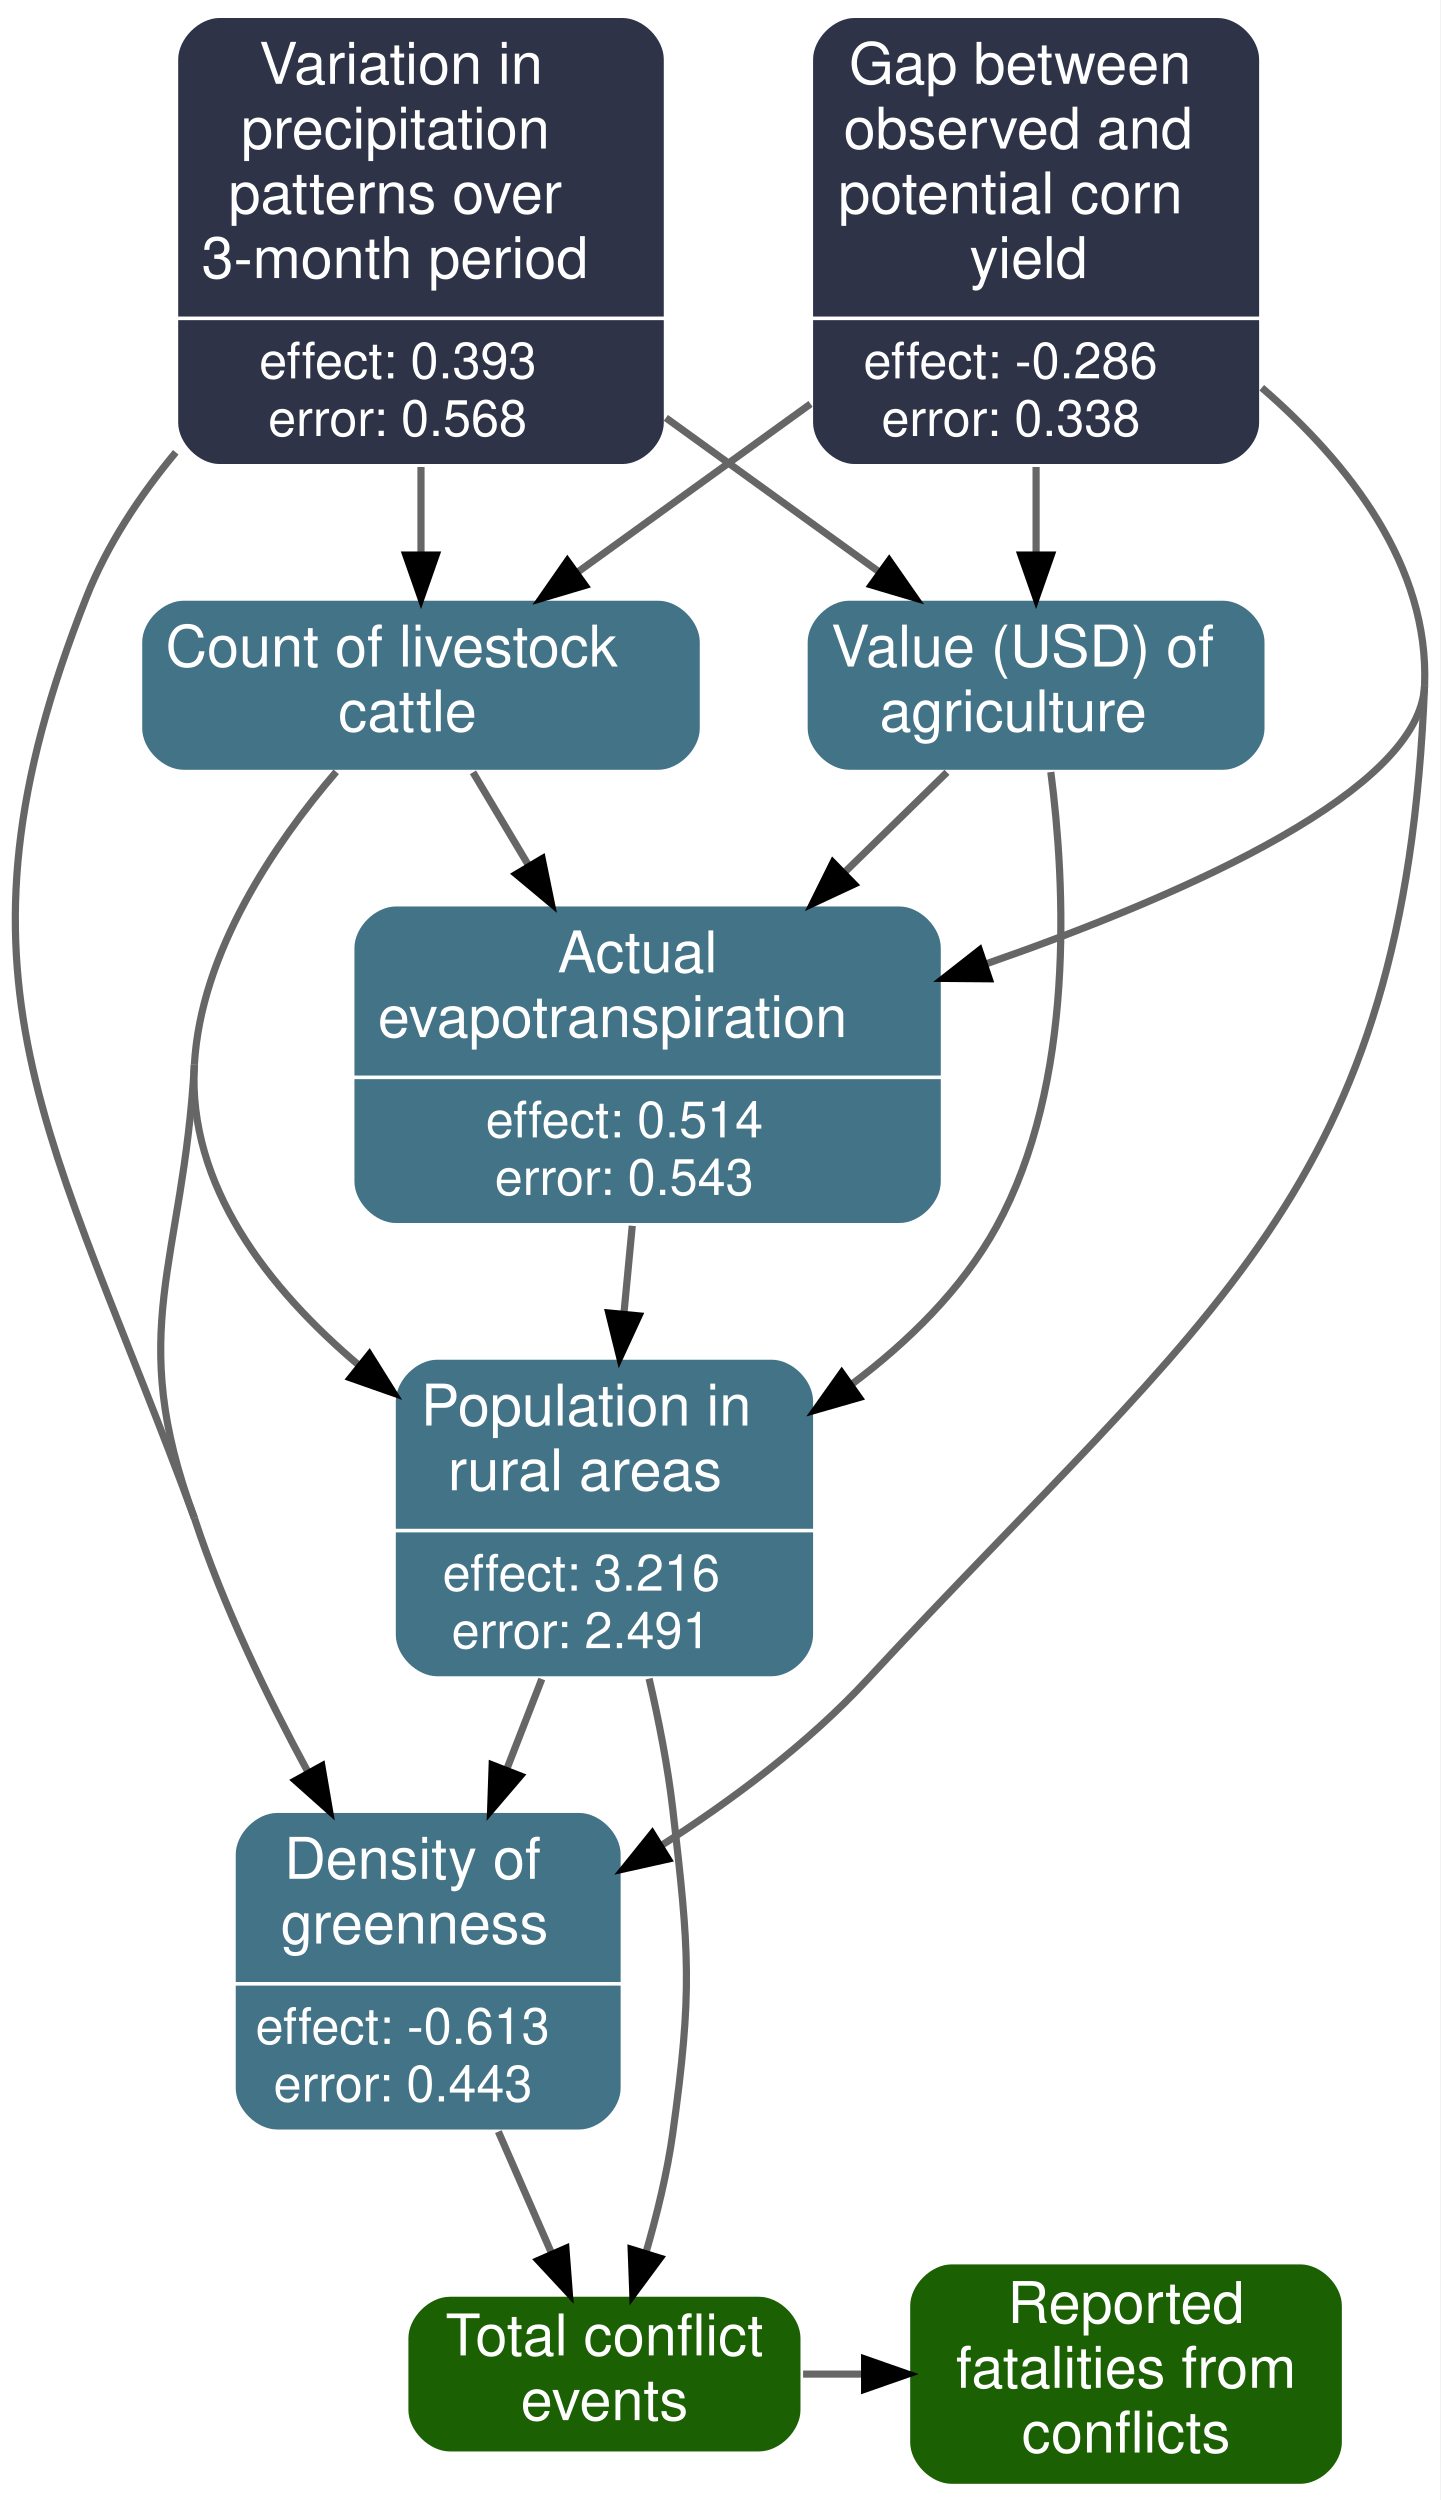
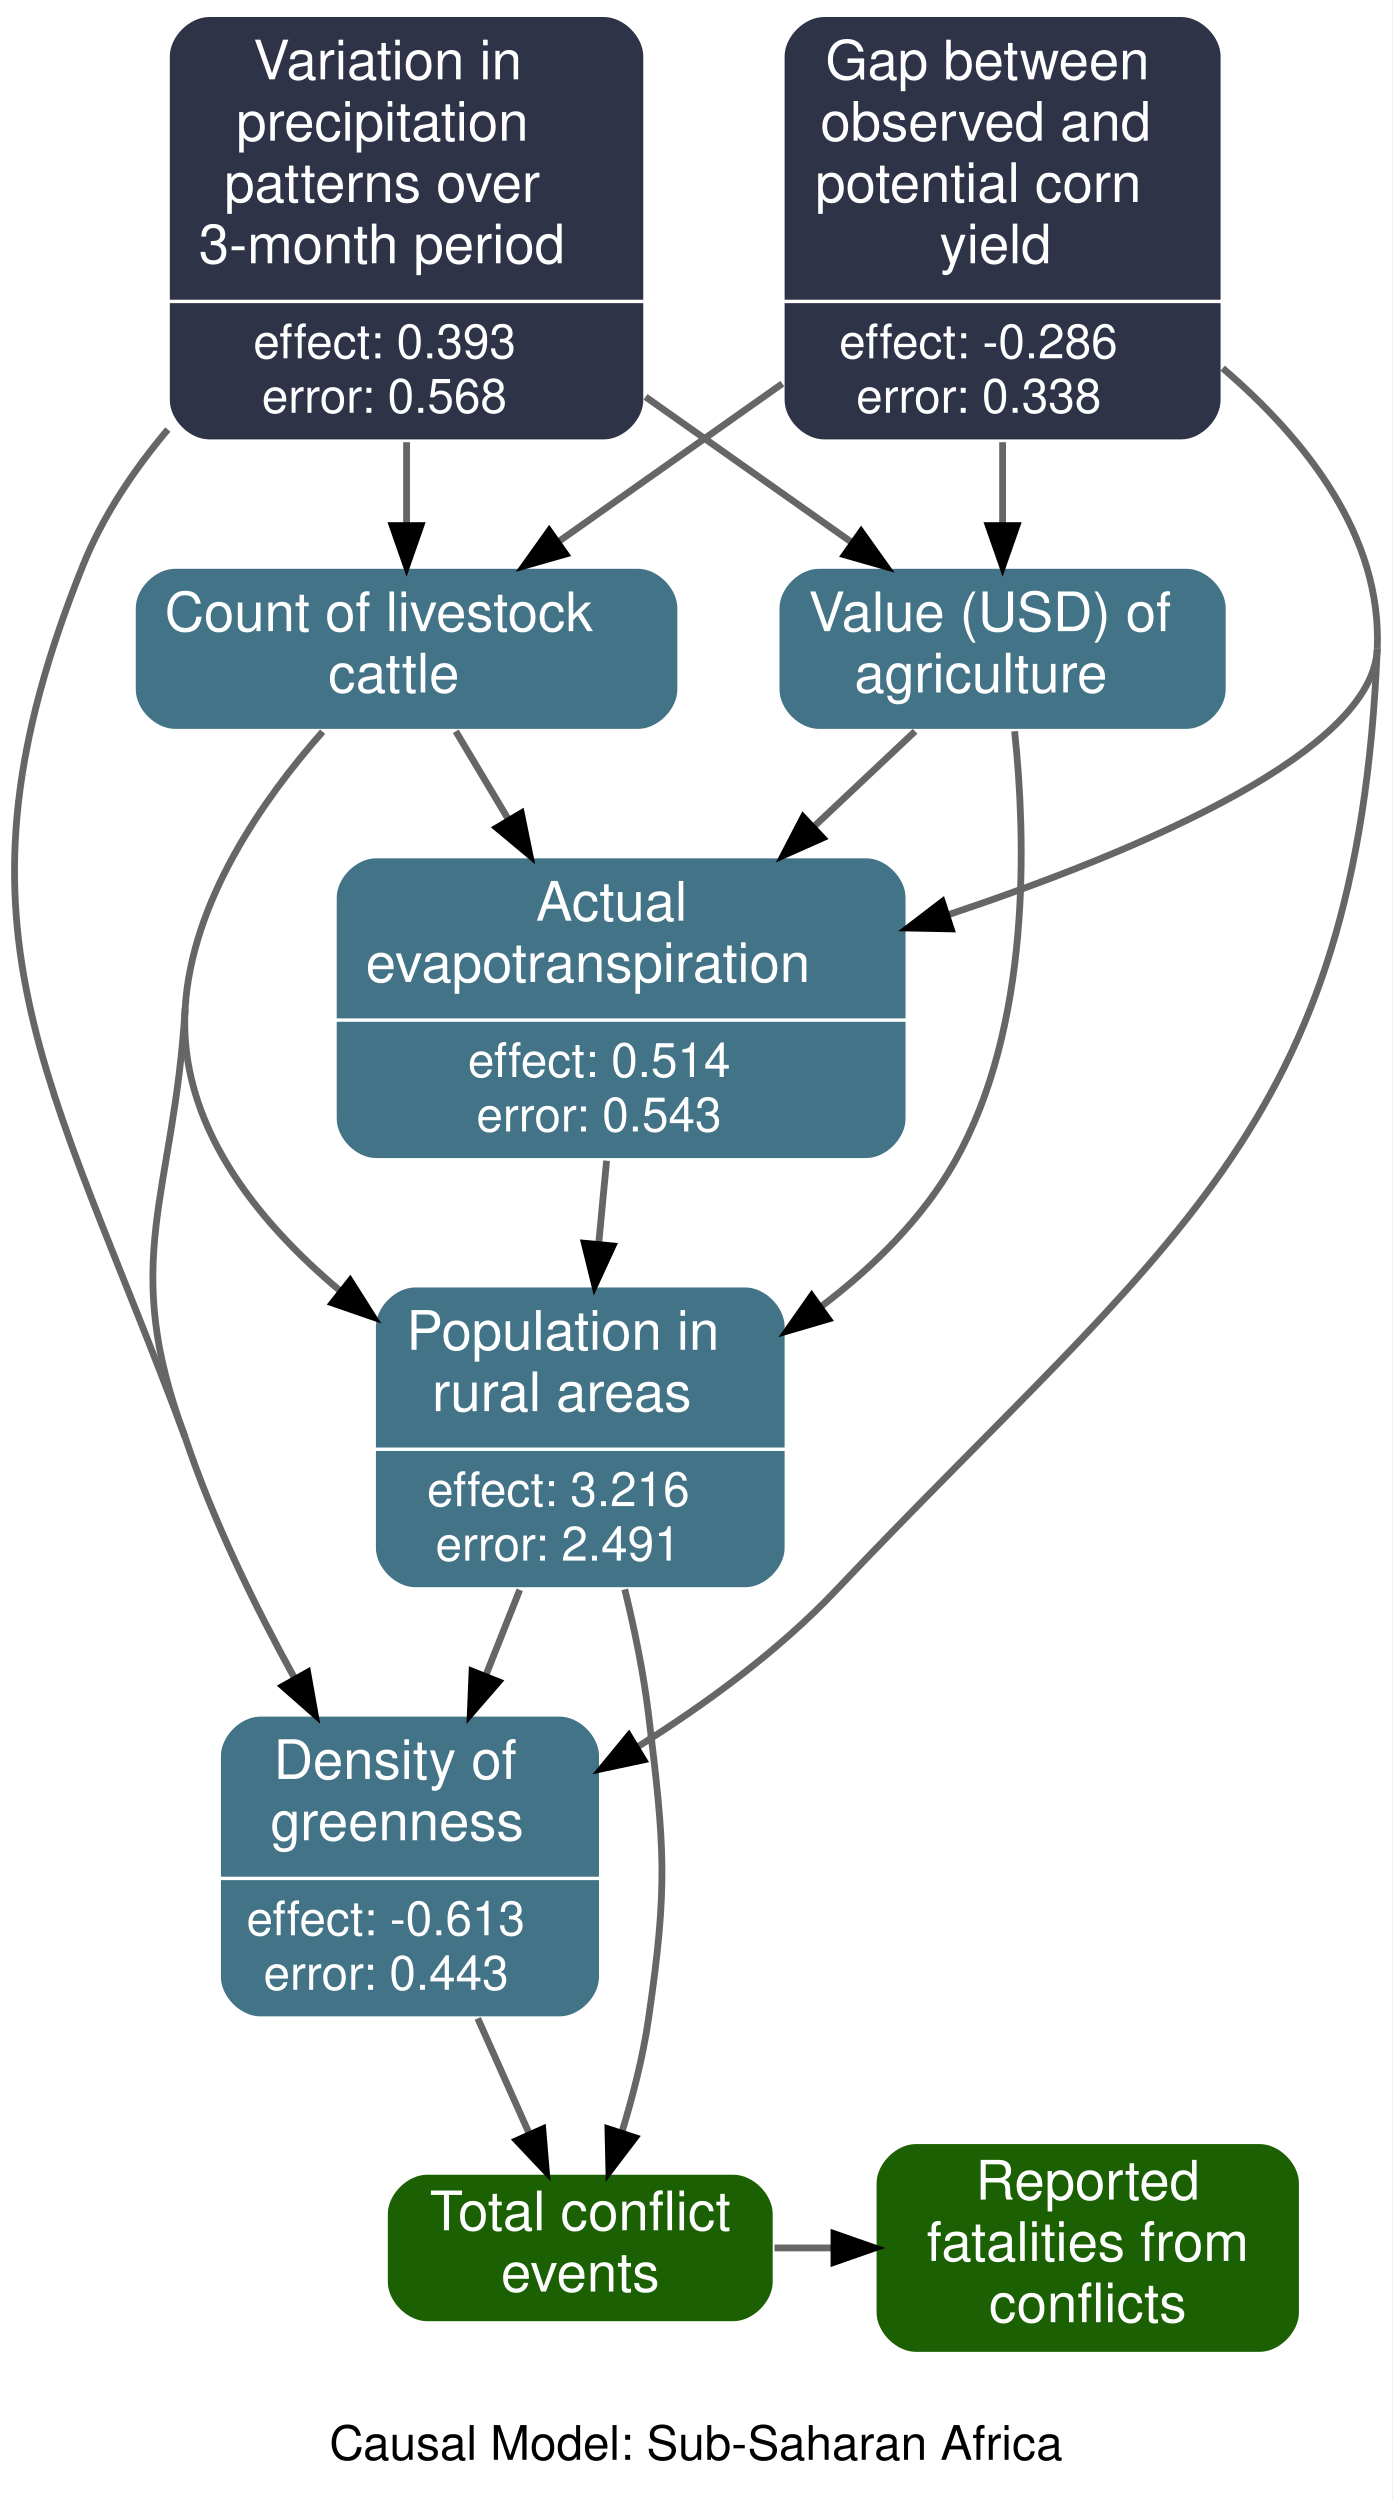
- <svg xmlns="http://www.w3.org/2000/svg" width="" height="" viewBox="0.00 0.00 400.36 695.00" preserveAspectRatio="xMinYMin">
-   <g id="graph0" class="graph" transform="scale(1 1) rotate(0) translate(4 691)">
-     <polygon fill="#ffffff" stroke="transparent" points="-4,4 -4,-691 396.359,-691 396.359,4 -4,4" />
+ <svg xmlns="http://www.w3.org/2000/svg" width="" height="" viewBox="0.00 0.00 408.71 734.00" preserveAspectRatio="xMinYMin">
+   <g id="graph0" class="graph" transform="scale(1 1) rotate(0) translate(4 730)">
+     <polygon fill="#ffffff" stroke="transparent" points="-4,4 -4,-730 404.707,-730 404.707,4 -4,4" />
+     <text text-anchor="middle" x="200.353" y="-7.8" font-family="Helvetica, Arial, sans-serif" font-size="14.00" fill="#000000">Causal Model: Sub-Saharan Africa</text>
    <g id="node1" class="node rankB">
-       <path fill="none" stroke="#000000" d="M106.035,-350.5C106.035,-350.5 246.035,-350.5 246.035,-350.5 252.035,-350.5 258.035,-356.5 258.035,-362.5 258.035,-362.5 258.035,-427.5 258.035,-427.5 258.035,-433.5 252.035,-439.5 246.035,-439.5 246.035,-439.5 106.035,-439.5 106.035,-439.5 100.035,-439.5 94.035,-433.5 94.035,-427.5 94.035,-427.5 94.035,-362.5 94.035,-362.5 94.035,-356.5 100.035,-350.5 106.035,-350.5" />
-       <text text-anchor="start" x="151.035" y="-420.7" font-family="Helvetica, Arial, sans-serif" font-size="16.00" fill="#000000">Actual</text>
-       <text text-anchor="start" x="101.035" y="-402.7" font-family="Helvetica, Arial, sans-serif" font-size="16.00" fill="#000000">evapotranspiration</text>
-       <polyline fill="none" stroke="#000000" points="94.035,-391.5 258.035,-391.5 " />
-       <text text-anchor="start" x="131.035" y="-374.8" font-family="Helvetica, Arial, sans-serif" font-size="14.00" fill="#000000">effect: 0.514</text>
-       <text text-anchor="start" x="133.535" y="-358.8" font-family="Helvetica, Arial, sans-serif" font-size="14.00" fill="#000000">error: 0.543</text>
+       <path fill="none" stroke="#000000" d="M106.364,-389.5C106.364,-389.5 250.363,-389.5 250.363,-389.5 256.363,-389.5 262.363,-395.5 262.363,-401.5 262.363,-401.5 262.363,-466.5 262.363,-466.5 262.363,-472.5 256.363,-478.5 250.363,-478.5 250.363,-478.5 106.364,-478.5 106.364,-478.5 100.364,-478.5 94.364,-472.5 94.364,-466.5 94.364,-466.5 94.364,-401.5 94.364,-401.5 94.364,-395.5 100.364,-389.5 106.364,-389.5" />
+       <text text-anchor="start" x="153.363" y="-459.7" font-family="Helvetica, Arial, sans-serif" font-size="16.00" fill="#000000">Actual</text>
+       <text text-anchor="start" x="103.364" y="-441.7" font-family="Helvetica, Arial, sans-serif" font-size="16.00" fill="#000000">evapotranspiration</text>
+       <polyline fill="none" stroke="#000000" points="94.364,-430.5 262.363,-430.5 " />
+       <text text-anchor="start" x="133.363" y="-413.8" font-family="Helvetica, Arial, sans-serif" font-size="14.00" fill="#000000">effect: 0.514</text>
+       <text text-anchor="start" x="135.863" y="-397.8" font-family="Helvetica, Arial, sans-serif" font-size="14.00" fill="#000000">error: 0.543</text>
    </g>
    <g id="node6" class="node rankB">
-       <path fill="none" stroke="#000000" d="M117.535,-224.5C117.535,-224.5 210.535,-224.5 210.535,-224.5 216.535,-224.5 222.535,-230.5 222.535,-236.5 222.535,-236.5 222.535,-301.5 222.535,-301.5 222.535,-307.5 216.535,-313.5 210.535,-313.5 210.535,-313.5 117.535,-313.5 117.535,-313.5 111.535,-313.5 105.535,-307.5 105.535,-301.5 105.535,-301.5 105.535,-236.5 105.535,-236.5 105.535,-230.5 111.535,-224.5 117.535,-224.5" />
-       <text text-anchor="start" x="113.035" y="-294.7" font-family="Helvetica, Arial, sans-serif" font-size="16.00" fill="#000000">Population in</text>
-       <text text-anchor="start" x="120.535" y="-276.7" font-family="Helvetica, Arial, sans-serif" font-size="16.00" fill="#000000">rural areas</text>
-       <polyline fill="none" stroke="#000000" points="105.535,-265.5 222.535,-265.5 " />
-       <text text-anchor="start" x="119.035" y="-248.8" font-family="Helvetica, Arial, sans-serif" font-size="14.00" fill="#000000">effect: 3.216</text>
-       <text text-anchor="start" x="121.535" y="-232.8" font-family="Helvetica, Arial, sans-serif" font-size="14.00" fill="#000000">error: 2.491</text>
+       <path fill="none" stroke="#000000" d="M117.864,-263.5C117.864,-263.5 214.863,-263.5 214.863,-263.5 220.863,-263.5 226.863,-269.5 226.863,-275.5 226.863,-275.5 226.863,-340.5 226.863,-340.5 226.863,-346.5 220.863,-352.5 214.863,-352.5 214.863,-352.5 117.864,-352.5 117.864,-352.5 111.864,-352.5 105.864,-346.5 105.864,-340.5 105.864,-340.5 105.864,-275.5 105.864,-275.5 105.864,-269.5 111.864,-263.5 117.864,-263.5" />
+       <text text-anchor="start" x="115.364" y="-333.7" font-family="Helvetica, Arial, sans-serif" font-size="16.00" fill="#000000">Population in</text>
+       <text text-anchor="start" x="122.864" y="-315.7" font-family="Helvetica, Arial, sans-serif" font-size="16.00" fill="#000000">rural areas</text>
+       <polyline fill="none" stroke="#000000" points="105.864,-304.5 226.863,-304.5 " />
+       <text text-anchor="start" x="121.364" y="-287.8" font-family="Helvetica, Arial, sans-serif" font-size="14.00" fill="#000000">effect: 3.216</text>
+       <text text-anchor="start" x="123.864" y="-271.8" font-family="Helvetica, Arial, sans-serif" font-size="14.00" fill="#000000">error: 2.491</text>
    </g>
    <g id="edge1" class="edge">
-       <path fill="none" stroke="#000000" stroke-width="2" d="M171.77,-350.222C171.019,-342.331 170.227,-334.022 169.449,-325.853" />
-       <polygon fill="#000000" stroke="#000000" stroke-width="2" points="173.605,-325.181 168.286,-313.634 165.242,-325.978 173.605,-325.181" />
+       <path fill="none" stroke="#000000" stroke-width="2" d="M174.099,-389.222C173.347,-381.331 172.556,-373.022 171.778,-364.853" />
+       <polygon fill="#000000" stroke="#000000" stroke-width="2" points="175.933,-364.181 170.614,-352.634 167.571,-364.978 175.933,-364.181" />
    </g>
    <g id="node2" class="node rankB">
-       <path fill="none" stroke="#000000" d="M47.035,-476.5C47.035,-476.5 179.035,-476.5 179.035,-476.5 185.035,-476.5 191.035,-482.5 191.035,-488.5 191.035,-488.5 191.035,-512.5 191.035,-512.5 191.035,-518.5 185.035,-524.5 179.035,-524.5 179.035,-524.5 47.035,-524.5 47.035,-524.5 41.035,-524.5 35.035,-518.5 35.035,-512.5 35.035,-512.5 35.035,-488.5 35.035,-488.5 35.035,-482.5 41.035,-476.5 47.035,-476.5" />
-       <text text-anchor="start" x="42.035" y="-505.7" font-family="Helvetica, Arial, sans-serif" font-size="16.00" fill="#000000">Count of livestock</text>
-       <text text-anchor="start" x="90.035" y="-487.7" font-family="Helvetica, Arial, sans-serif" font-size="16.00" fill="#000000">cattle</text>
+       <path fill="none" stroke="#000000" d="M47.364,-515.5C47.364,-515.5 183.363,-515.5 183.363,-515.5 189.363,-515.5 195.363,-521.5 195.363,-527.5 195.363,-527.5 195.363,-551.5 195.363,-551.5 195.363,-557.5 189.363,-563.5 183.363,-563.5 183.363,-563.5 47.364,-563.5 47.364,-563.5 41.364,-563.5 35.364,-557.5 35.364,-551.5 35.364,-551.5 35.364,-527.5 35.364,-527.5 35.364,-521.5 41.364,-515.5 47.364,-515.5" />
+       <text text-anchor="start" x="44.364" y="-544.7" font-family="Helvetica, Arial, sans-serif" font-size="16.00" fill="#000000">Count of livestock</text>
+       <text text-anchor="start" x="92.364" y="-526.7" font-family="Helvetica, Arial, sans-serif" font-size="16.00" fill="#000000">cattle</text>
    </g>
    <g id="edge2" class="edge">
-       <path fill="none" stroke="#000000" stroke-width="2" d="M127.488,-476.296C132.186,-468.429 137.609,-459.349 143.089,-450.171" />
-       <polygon fill="#000000" stroke="#000000" stroke-width="2" points="146.72,-452.283 149.267,-439.826 139.508,-447.976 146.72,-452.283" />
+       <path fill="none" stroke="#000000" stroke-width="2" d="M129.817,-515.296C134.515,-507.429 139.937,-498.349 145.418,-489.171" />
+       <polygon fill="#000000" stroke="#000000" stroke-width="2" points="149.049,-491.283 151.595,-478.826 141.837,-486.976 149.049,-491.283" />
    </g>
    <g id="edge3" class="edge">
-       <path fill="none" stroke="#000000" stroke-width="2" d="M50.035,-395C48.127,-361.425 70.525,-332.766 95.96,-311.303" />
-       <polygon fill="#000000" stroke="#000000" stroke-width="2" points="98.684,-314.503 105.429,-303.726 93.435,-307.945 98.684,-314.503" />
+       <path fill="none" stroke="#000000" stroke-width="2" d="M50.364,-434C48.342,-400.562 70.567,-372.152 96.088,-350.82" />
+       <polygon fill="#000000" stroke="#000000" stroke-width="2" points="98.802,-354.028 105.601,-343.285 93.587,-347.443 98.802,-354.028" />
    </g>
    <g id="node7" class="node rankB">
-       <path fill="none" stroke="#000000" d="M73.035,-98.5C73.035,-98.5 157.035,-98.5 157.035,-98.5 163.035,-98.5 169.035,-104.5 169.035,-110.5 169.035,-110.5 169.035,-175.5 169.035,-175.5 169.035,-181.5 163.035,-187.5 157.035,-187.5 157.035,-187.5 73.035,-187.5 73.035,-187.5 67.035,-187.5 61.035,-181.5 61.035,-175.5 61.035,-175.5 61.035,-110.5 61.035,-110.5 61.035,-104.5 67.035,-98.5 73.035,-98.5" />
-       <text text-anchor="start" x="75.035" y="-168.7" font-family="Helvetica, Arial, sans-serif" font-size="16.00" fill="#000000">Density of</text>
-       <text text-anchor="start" x="74.035" y="-150.7" font-family="Helvetica, Arial, sans-serif" font-size="16.00" fill="#000000">greenness</text>
-       <polyline fill="none" stroke="#000000" points="61.035,-139.5 169.035,-139.5 " />
-       <text text-anchor="start" x="67.035" y="-122.8" font-family="Helvetica, Arial, sans-serif" font-size="14.00" fill="#000000">effect: -0.613</text>
-       <text text-anchor="start" x="72.035" y="-106.8" font-family="Helvetica, Arial, sans-serif" font-size="14.00" fill="#000000">error: 0.443</text>
+       <path fill="none" stroke="#000000" d="M72.364,-137.5C72.364,-137.5 160.363,-137.5 160.363,-137.5 166.363,-137.5 172.363,-143.5 172.363,-149.5 172.363,-149.5 172.363,-214.5 172.363,-214.5 172.363,-220.5 166.363,-226.5 160.363,-226.5 160.363,-226.5 72.364,-226.5 72.364,-226.5 66.364,-226.5 60.364,-220.5 60.364,-214.5 60.364,-214.5 60.364,-149.5 60.364,-149.5 60.364,-143.5 66.364,-137.5 72.364,-137.5" />
+       <text text-anchor="start" x="76.364" y="-207.7" font-family="Helvetica, Arial, sans-serif" font-size="16.00" fill="#000000">Density of</text>
+       <text text-anchor="start" x="75.364" y="-189.7" font-family="Helvetica, Arial, sans-serif" font-size="16.00" fill="#000000">greenness</text>
+       <polyline fill="none" stroke="#000000" points="60.364,-178.5 172.363,-178.5 " />
+       <text text-anchor="start" x="68.364" y="-161.8" font-family="Helvetica, Arial, sans-serif" font-size="14.00" fill="#000000">effect: -0.613</text>
+       <text text-anchor="start" x="73.364" y="-145.8" font-family="Helvetica, Arial, sans-serif" font-size="14.00" fill="#000000">error: 0.443</text>
    </g>
    <g id="edge4" class="edge">
-       <path fill="none" stroke="#000000" stroke-width="2" d="M89.464,-476.437C72.322,-456.448 51.813,-426.309 50.035,-395" />
-       <path fill="none" stroke="#000000" stroke-width="2" d="M50.035,-395C46.859,-339.09 30.668,-321.545 50.035,-269" />
+       <path fill="none" stroke="#000000" stroke-width="2" d="M90.724,-515.169C73.134,-495.258 52.259,-465.352 50.364,-434" />
+       <path fill="none" stroke="#000000" stroke-width="2" d="M50.364,-434C46.984,-378.102 30.833,-360.484 50.364,-308" />
    </g>
    <g id="node3" class="node rankA">
-       <path fill="none" stroke="#000000" d="M57.035,-561.5C57.035,-561.5 169.035,-561.5 169.035,-561.5 175.035,-561.5 181.035,-567.5 181.035,-573.5 181.035,-573.5 181.035,-674.5 181.035,-674.5 181.035,-680.5 175.035,-686.5 169.035,-686.5 169.035,-686.5 57.035,-686.5 57.035,-686.5 51.035,-686.5 45.035,-680.5 45.035,-674.5 45.035,-674.5 45.035,-573.5 45.035,-573.5 45.035,-567.5 51.035,-561.5 57.035,-561.5" />
-       <text text-anchor="start" x="68.035" y="-667.7" font-family="Helvetica, Arial, sans-serif" font-size="16.00" fill="#000000">Variation in</text>
-       <text text-anchor="start" x="63.035" y="-649.7" font-family="Helvetica, Arial, sans-serif" font-size="16.00" fill="#000000">precipitation</text>
-       <text text-anchor="start" x="59.535" y="-631.7" font-family="Helvetica, Arial, sans-serif" font-size="16.00" fill="#000000">patterns over</text>
-       <text text-anchor="start" x="52.035" y="-613.7" font-family="Helvetica, Arial, sans-serif" font-size="16.00" fill="#000000">3-month period</text>
-       <polyline fill="none" stroke="#000000" points="45.035,-602.5 181.035,-602.5 " />
-       <text text-anchor="start" x="68.035" y="-585.8" font-family="Helvetica, Arial, sans-serif" font-size="14.00" fill="#000000">effect: 0.393</text>
-       <text text-anchor="start" x="70.535" y="-569.8" font-family="Helvetica, Arial, sans-serif" font-size="14.00" fill="#000000">error: 0.568</text>
+       <path fill="none" stroke="#000000" d="M57.364,-600.5C57.364,-600.5 173.363,-600.5 173.363,-600.5 179.363,-600.5 185.363,-606.5 185.363,-612.5 185.363,-612.5 185.363,-713.5 185.363,-713.5 185.363,-719.5 179.363,-725.5 173.363,-725.5 173.363,-725.5 57.364,-725.5 57.364,-725.5 51.364,-725.5 45.364,-719.5 45.364,-713.5 45.364,-713.5 45.364,-612.5 45.364,-612.5 45.364,-606.5 51.364,-600.5 57.364,-600.5" />
+       <text text-anchor="start" x="70.364" y="-706.7" font-family="Helvetica, Arial, sans-serif" font-size="16.00" fill="#000000">Variation in</text>
+       <text text-anchor="start" x="65.364" y="-688.7" font-family="Helvetica, Arial, sans-serif" font-size="16.00" fill="#000000">precipitation</text>
+       <text text-anchor="start" x="61.864" y="-670.7" font-family="Helvetica, Arial, sans-serif" font-size="16.00" fill="#000000">patterns over</text>
+       <text text-anchor="start" x="54.364" y="-652.7" font-family="Helvetica, Arial, sans-serif" font-size="16.00" fill="#000000">3-month period</text>
+       <polyline fill="none" stroke="#000000" points="45.364,-641.5 185.363,-641.5 " />
+       <text text-anchor="start" x="70.364" y="-624.8" font-family="Helvetica, Arial, sans-serif" font-size="14.00" fill="#000000">effect: 0.393</text>
+       <text text-anchor="start" x="72.864" y="-608.8" font-family="Helvetica, Arial, sans-serif" font-size="14.00" fill="#000000">error: 0.568</text>
    </g>
    <g id="edge5" class="edge">
-       <path fill="none" stroke="#000000" stroke-width="2" d="M113.035,-561.165C113.035,-552.843 113.035,-544.547 113.035,-536.883" />
-       <polygon fill="#000000" stroke="#000000" stroke-width="2" points="117.235,-536.687 113.035,-524.687 108.835,-536.687 117.235,-536.687" />
+       <path fill="none" stroke="#000000" stroke-width="2" d="M115.364,-600.165C115.364,-591.843 115.364,-583.547 115.364,-575.883" />
+       <polygon fill="#000000" stroke="#000000" stroke-width="2" points="119.564,-575.687 115.364,-563.687 111.164,-575.687 119.564,-575.687" />
    </g>
    <g id="node4" class="node rankB">
-       <path fill="none" stroke="#000000" d="M232.035,-476.5C232.035,-476.5 336.035,-476.5 336.035,-476.5 342.035,-476.5 348.035,-482.5 348.035,-488.5 348.035,-488.5 348.035,-512.5 348.035,-512.5 348.035,-518.5 342.035,-524.5 336.035,-524.5 336.035,-524.5 232.035,-524.5 232.035,-524.5 226.035,-524.5 220.035,-518.5 220.035,-512.5 220.035,-512.5 220.035,-488.5 220.035,-488.5 220.035,-482.5 226.035,-476.5 232.035,-476.5" />
-       <text text-anchor="start" x="227.035" y="-505.7" font-family="Helvetica, Arial, sans-serif" font-size="16.00" fill="#000000">Value (USD) of</text>
-       <text text-anchor="start" x="240.535" y="-487.7" font-family="Helvetica, Arial, sans-serif" font-size="16.00" fill="#000000">agriculture</text>
+       <path fill="none" stroke="#000000" d="M236.363,-515.5C236.363,-515.5 344.363,-515.5 344.363,-515.5 350.363,-515.5 356.363,-521.5 356.363,-527.5 356.363,-527.5 356.363,-551.5 356.363,-551.5 356.363,-557.5 350.363,-563.5 344.363,-563.5 344.363,-563.5 236.363,-563.5 236.363,-563.5 230.363,-563.5 224.363,-557.5 224.363,-551.5 224.363,-551.5 224.363,-527.5 224.363,-527.5 224.363,-521.5 230.363,-515.5 236.363,-515.5" />
+       <text text-anchor="start" x="233.363" y="-544.7" font-family="Helvetica, Arial, sans-serif" font-size="16.00" fill="#000000">Value (USD) of</text>
+       <text text-anchor="start" x="246.863" y="-526.7" font-family="Helvetica, Arial, sans-serif" font-size="16.00" fill="#000000">agriculture</text>
    </g>
    <g id="edge6" class="edge">
-       <path fill="none" stroke="#000000" stroke-width="2" d="M181.11,-574.835C201.135,-560.372 222.491,-544.948 240.529,-531.921" />
-       <polygon fill="#000000" stroke="#000000" stroke-width="2" points="243.186,-535.183 250.455,-524.752 238.268,-528.373 243.186,-535.183" />
+       <path fill="none" stroke="#000000" stroke-width="2" d="M185.534,-613.479C206.074,-598.984 227.94,-583.553 246.359,-570.555" />
+       <polygon fill="#000000" stroke="#000000" stroke-width="2" points="248.824,-573.956 256.206,-563.605 243.98,-567.093 248.824,-573.956" />
    </g>
    <g id="edge7" class="edge">
-       <path fill="none" stroke="#000000" stroke-width="2" d="M44.862,-565.261C34.723,-553.06 25.766,-539.471 20.035,-525 -22.145,-418.492 10.418,-376.488 50.035,-269" />
-       <path fill="none" stroke="#000000" stroke-width="2" d="M50.035,-269C57.973,-244.79 70.119,-219.558 81.772,-198.089" />
-       <polygon fill="#000000" stroke="#000000" stroke-width="2" points="85.468,-200.084 87.613,-187.552 78.121,-196.011 85.468,-200.084" />
+       <path fill="none" stroke="#000000" stroke-width="2" d="M45.275,-603.895C35.109,-591.818 26.141,-578.365 20.363,-564 -22.382,-457.717 10.411,-415.364 50.364,-308" />
+       <path fill="none" stroke="#000000" stroke-width="2" d="M50.364,-308C58.45,-283.751 70.788,-258.512 82.617,-237.048" />
+       <polygon fill="#000000" stroke="#000000" stroke-width="2" points="86.319,-239.032 88.546,-226.515 78.999,-234.912 86.319,-239.032" />
    </g>
    <g id="edge8" class="edge">
-       <path fill="none" stroke="#000000" stroke-width="2" d="M259.257,-476.296C250.684,-467.921 240.704,-458.172 230.694,-448.393" />
-       <polygon fill="#000000" stroke="#000000" stroke-width="2" points="233.442,-445.207 221.923,-439.826 227.573,-451.216 233.442,-445.207" />
+       <path fill="none" stroke="#000000" stroke-width="2" d="M264.668,-515.296C255.687,-506.836 245.218,-496.975 234.732,-487.097" />
+       <polygon fill="#000000" stroke="#000000" stroke-width="2" points="237.566,-483.997 225.952,-478.826 231.807,-490.112 237.566,-483.997" />
    </g>
    <g id="edge9" class="edge">
-       <path fill="none" stroke="#000000" stroke-width="2" d="M288.128,-476.366C292.177,-445.122 294.983,-389.953 273.035,-350 263.493,-332.631 248.467,-317.935 232.585,-306.03" />
-       <polygon fill="#000000" stroke="#000000" stroke-width="2" points="234.849,-302.487 222.628,-298.979 229.994,-309.342 234.849,-302.487" />
+       <path fill="none" stroke="#000000" stroke-width="2" d="M293.889,-515.303C297.223,-483.992 298.829,-428.75 276.363,-389 266.935,-372.317 252.5,-358.096 237.158,-346.445" />
+       <polygon fill="#000000" stroke="#000000" stroke-width="2" points="239.19,-342.734 226.989,-339.159 234.298,-349.562 239.19,-342.734" />
    </g>
    <g id="node5" class="node rankA">
-       <path fill="none" stroke="#000000" d="M233.535,-561.5C233.535,-561.5 334.535,-561.5 334.535,-561.5 340.535,-561.5 346.535,-567.5 346.535,-573.5 346.535,-573.5 346.535,-674.5 346.535,-674.5 346.535,-680.5 340.535,-686.5 334.535,-686.5 334.535,-686.5 233.535,-686.5 233.535,-686.5 227.535,-686.5 221.535,-680.5 221.535,-674.5 221.535,-674.5 221.535,-573.5 221.535,-573.5 221.535,-567.5 227.535,-561.5 233.535,-561.5" />
-       <text text-anchor="start" x="232.035" y="-667.7" font-family="Helvetica, Arial, sans-serif" font-size="16.00" fill="#000000">Gap between</text>
-       <text text-anchor="start" x="230.535" y="-649.7" font-family="Helvetica, Arial, sans-serif" font-size="16.00" fill="#000000">observed and</text>
-       <text text-anchor="start" x="229.035" y="-631.7" font-family="Helvetica, Arial, sans-serif" font-size="16.00" fill="#000000">potential corn</text>
-       <text text-anchor="start" x="265.535" y="-613.7" font-family="Helvetica, Arial, sans-serif" font-size="16.00" fill="#000000">yield</text>
-       <polyline fill="none" stroke="#000000" points="221.535,-602.5 346.535,-602.5 " />
-       <text text-anchor="start" x="236.035" y="-585.8" font-family="Helvetica, Arial, sans-serif" font-size="14.00" fill="#000000">effect: -0.286</text>
-       <text text-anchor="start" x="241.035" y="-569.8" font-family="Helvetica, Arial, sans-serif" font-size="14.00" fill="#000000">error: 0.338</text>
+       <path fill="none" stroke="#000000" d="M237.863,-600.5C237.863,-600.5 342.863,-600.5 342.863,-600.5 348.863,-600.5 354.863,-606.5 354.863,-612.5 354.863,-612.5 354.863,-713.5 354.863,-713.5 354.863,-719.5 348.863,-725.5 342.863,-725.5 342.863,-725.5 237.863,-725.5 237.863,-725.5 231.863,-725.5 225.863,-719.5 225.863,-713.5 225.863,-713.5 225.863,-612.5 225.863,-612.5 225.863,-606.5 231.863,-600.5 237.863,-600.5" />
+       <text text-anchor="start" x="238.363" y="-706.7" font-family="Helvetica, Arial, sans-serif" font-size="16.00" fill="#000000">Gap between</text>
+       <text text-anchor="start" x="236.863" y="-688.7" font-family="Helvetica, Arial, sans-serif" font-size="16.00" fill="#000000">observed and</text>
+       <text text-anchor="start" x="235.363" y="-670.7" font-family="Helvetica, Arial, sans-serif" font-size="16.00" fill="#000000">potential corn</text>
+       <text text-anchor="start" x="271.863" y="-652.7" font-family="Helvetica, Arial, sans-serif" font-size="16.00" fill="#000000">yield</text>
+       <polyline fill="none" stroke="#000000" points="225.863,-641.5 354.863,-641.5 " />
+       <text text-anchor="start" x="242.363" y="-624.8" font-family="Helvetica, Arial, sans-serif" font-size="14.00" fill="#000000">effect: -0.286</text>
+       <text text-anchor="start" x="247.363" y="-608.8" font-family="Helvetica, Arial, sans-serif" font-size="14.00" fill="#000000">error: 0.338</text>
    </g>
    <g id="edge10" class="edge">
-       <path fill="none" stroke="#000000" stroke-width="2" d="M346.771,-583.213C371.279,-561.967 393.332,-533.515 392.035,-500.5" />
-       <path fill="none" stroke="#000000" stroke-width="2" d="M392.035,-500.5C390.898,-471.569 327.542,-443.008 269.746,-422.914" />
-       <polygon fill="#000000" stroke="#000000" stroke-width="2" points="270.994,-418.902 258.281,-419.01 268.287,-426.854 270.994,-418.902" />
+       <path fill="none" stroke="#000000" stroke-width="2" d="M354.963,-621.9C379.678,-600.764 401.736,-572.491 400.363,-539.5" />
+       <path fill="none" stroke="#000000" stroke-width="2" d="M400.363,-539.5C399.128,-509.81 333.53,-481.199 273.966,-461.281" />
+       <polygon fill="#000000" stroke="#000000" stroke-width="2" points="275.255,-457.284 262.544,-457.54 272.641,-465.267 275.255,-457.284" />
    </g>
    <g id="edge11" class="edge">
-       <path fill="none" stroke="#000000" stroke-width="2" d="M221.332,-578.714C199.74,-563.121 176.057,-546.016 156.358,-531.789" />
-       <polygon fill="#000000" stroke="#000000" stroke-width="2" points="158.64,-528.256 146.453,-524.635 153.722,-535.066 158.64,-528.256" />
+       <path fill="none" stroke="#000000" stroke-width="2" d="M225.697,-617.364C203.808,-601.917 179.87,-585.023 159.901,-570.931" />
+       <polygon fill="#000000" stroke="#000000" stroke-width="2" points="162.079,-567.327 149.853,-563.84 157.236,-574.19 162.079,-567.327" />
    </g>
    <g id="edge12" class="edge">
-       <path fill="none" stroke="#000000" stroke-width="2" d="M284.035,-561.165C284.035,-552.843 284.035,-544.547 284.035,-536.883" />
-       <polygon fill="#000000" stroke="#000000" stroke-width="2" points="288.235,-536.687 284.035,-524.687 279.835,-536.687 288.235,-536.687" />
+       <path fill="none" stroke="#000000" stroke-width="2" d="M290.363,-600.165C290.363,-591.843 290.363,-583.547 290.363,-575.883" />
+       <polygon fill="#000000" stroke="#000000" stroke-width="2" points="294.564,-575.687 290.363,-563.687 286.164,-575.687 294.564,-575.687" />
    </g>
    <g id="edge13" class="edge">
-       <path fill="none" stroke="#000000" stroke-width="2" d="M392.035,-500.5C386.502,-359.728 332.838,-327.291 237.035,-224 220.619,-206.301 199.598,-190.589 179.645,-177.823" />
-       <polygon fill="#000000" stroke="#000000" stroke-width="2" points="181.749,-174.186 169.339,-171.422 177.316,-181.321 181.749,-174.186" />
+       <path fill="none" stroke="#000000" stroke-width="2" d="M400.363,-539.5C394.472,-397.864 338.906,-365.864 241.363,-263 224.62,-245.343 203.297,-229.723 183.023,-217.028" />
+       <polygon fill="#000000" stroke="#000000" stroke-width="2" points="184.983,-213.304 172.547,-210.66 180.62,-220.482 184.983,-213.304" />
    </g>
    <g id="edge14" class="edge">
-       <path fill="none" stroke="#000000" stroke-width="2" d="M146.621,-224.222C143.444,-216.053 140.093,-207.435 136.808,-198.988" />
-       <polygon fill="#000000" stroke="#000000" stroke-width="2" points="140.656,-197.295 132.392,-187.633 132.827,-200.34 140.656,-197.295" />
+       <path fill="none" stroke="#000000" stroke-width="2" d="M148.595,-263.222C145.353,-255.053 141.933,-246.435 138.581,-237.988" />
+       <polygon fill="#000000" stroke="#000000" stroke-width="2" points="142.405,-236.238 134.075,-226.633 134.597,-239.337 142.405,-236.238" />
    </g>
    <g id="node8" class="node rankC">
-       <path fill="none" stroke="#000000" d="M207.035,-53C207.035,-53 121.035,-53 121.035,-53 115.035,-53 109.035,-47 109.035,-41 109.035,-41 109.035,-21 109.035,-21 109.035,-15 115.035,-9 121.035,-9 121.035,-9 207.035,-9 207.035,-9 213.035,-9 219.035,-15 219.035,-21 219.035,-21 219.035,-41 219.035,-41 219.035,-47 213.035,-53 207.035,-53" />
-       <text text-anchor="middle" x="164.035" y="-36.2" font-family="Helvetica, Arial, sans-serif" font-size="16.00" fill="#000000">Total conflict</text>
-       <text text-anchor="middle" x="164.035" y="-18.2" font-family="Helvetica, Arial, sans-serif" font-size="16.00" fill="#000000">events</text>
+       <path fill="none" stroke="#000000" d="M211.363,-92C211.363,-92 121.364,-92 121.364,-92 115.364,-92 109.364,-86 109.364,-80 109.364,-80 109.364,-60 109.364,-60 109.364,-54 115.364,-48 121.364,-48 121.364,-48 211.363,-48 211.363,-48 217.363,-48 223.363,-54 223.363,-60 223.363,-60 223.363,-80 223.363,-80 223.363,-86 217.363,-92 211.363,-92" />
+       <text text-anchor="middle" x="166.363" y="-75.2" font-family="Helvetica, Arial, sans-serif" font-size="16.00" fill="#000000">Total conflict</text>
+       <text text-anchor="middle" x="166.363" y="-57.2" font-family="Helvetica, Arial, sans-serif" font-size="16.00" fill="#000000">events</text>
    </g>
    <g id="edge15" class="edge">
-       <path fill="none" stroke="#000000" stroke-width="2" d="M176.45,-224.339C179.175,-212.611 181.657,-199.909 183.035,-188 187.633,-148.265 188.544,-137.619 183.035,-98 181.503,-86.983 178.618,-75.231 175.551,-64.696" />
-       <polygon fill="#000000" stroke="#000000" stroke-width="2" points="179.493,-63.228 171.936,-53.004 171.468,-65.709 179.493,-63.228" />
+       <path fill="none" stroke="#000000" stroke-width="2" d="M179.431,-263.373C182.299,-251.645 184.912,-238.935 186.363,-227 191.193,-187.293 192.145,-176.58 186.363,-137 184.762,-126.036 181.76,-114.372 178.559,-103.902" />
+       <polygon fill="#000000" stroke="#000000" stroke-width="2" points="182.484,-102.388 174.783,-92.272 174.494,-104.983 182.484,-102.388" />
    </g>
    <g id="edge16" class="edge">
-       <path fill="none" stroke="#000000" stroke-width="2" d="M134.542,-98.413C139.52,-87.034 144.786,-74.999 149.468,-64.295" />
-       <polygon fill="#000000" stroke="#000000" stroke-width="2" points="153.317,-65.975 154.279,-53.298 145.622,-62.609 153.317,-65.975" />
+       <path fill="none" stroke="#000000" stroke-width="2" d="M136.268,-137.413C141.348,-126.034 146.721,-113.999 151.5,-103.295" />
+       <polygon fill="#000000" stroke="#000000" stroke-width="2" points="155.352,-104.968 156.409,-92.298 147.682,-101.544 155.352,-104.968" />
    </g>
    <g id="node9" class="node rankC">
-       <path fill="none" stroke="#000000" d="M357.535,-62C357.535,-62 260.535,-62 260.535,-62 254.535,-62 248.535,-56 248.535,-50 248.535,-50 248.535,-12 248.535,-12 248.535,-6 254.535,0 260.535,0 260.535,0 357.535,0 357.535,0 363.535,0 369.535,-6 369.535,-12 369.535,-12 369.535,-50 369.535,-50 369.535,-56 363.535,-62 357.535,-62" />
-       <text text-anchor="middle" x="309.035" y="-45.2" font-family="Helvetica, Arial, sans-serif" font-size="16.00" fill="#000000">Reported</text>
-       <text text-anchor="middle" x="309.035" y="-27.2" font-family="Helvetica, Arial, sans-serif" font-size="16.00" fill="#000000">fatalities from</text>
-       <text text-anchor="middle" x="309.035" y="-9.2" font-family="Helvetica, Arial, sans-serif" font-size="16.00" fill="#000000">conflicts</text>
+       <path fill="none" stroke="#000000" d="M365.863,-101C365.863,-101 264.863,-101 264.863,-101 258.863,-101 252.863,-95 252.863,-89 252.863,-89 252.863,-51 252.863,-51 252.863,-45 258.863,-39 264.863,-39 264.863,-39 365.863,-39 365.863,-39 371.863,-39 377.863,-45 377.863,-51 377.863,-51 377.863,-89 377.863,-89 377.863,-95 371.863,-101 365.863,-101" />
+       <text text-anchor="middle" x="315.363" y="-84.2" font-family="Helvetica, Arial, sans-serif" font-size="16.00" fill="#000000">Reported</text>
+       <text text-anchor="middle" x="315.363" y="-66.2" font-family="Helvetica, Arial, sans-serif" font-size="16.00" fill="#000000">fatalities from</text>
+       <text text-anchor="middle" x="315.363" y="-48.2" font-family="Helvetica, Arial, sans-serif" font-size="16.00" fill="#000000">conflicts</text>
    </g>
    <g id="edge17" class="edge">
-       <path fill="none" stroke="#000000" stroke-width="2" d="M219.26,-31C224.869,-31 230.478,-31 236.087,-31" />
-       <polygon fill="#000000" stroke="#000000" stroke-width="2" points="236.366,-35.2 248.366,-31 236.366,-26.8 236.366,-35.2" />
+       <path fill="none" stroke="#000000" stroke-width="2" d="M223.403,-70C229.079,-70 234.756,-70 240.432,-70" />
+       <polygon fill="#000000" stroke="#000000" stroke-width="2" points="240.859,-74.2 252.859,-70 240.859,-65.8 240.859,-74.2" />
    </g>
  </g>
  <style>.node path {
  stroke: #fff;
}
.node text {
  fill: #fff;
}
.node polyline {
  stroke: #fff;
}
.rankA path {
  fill: #2e3348;
}
.rankB path {
  fill: #437387;
}
.rankC path {
  fill: #1b6002;
}
.edge path {
  stroke: #666;
};
</style>
</svg>
